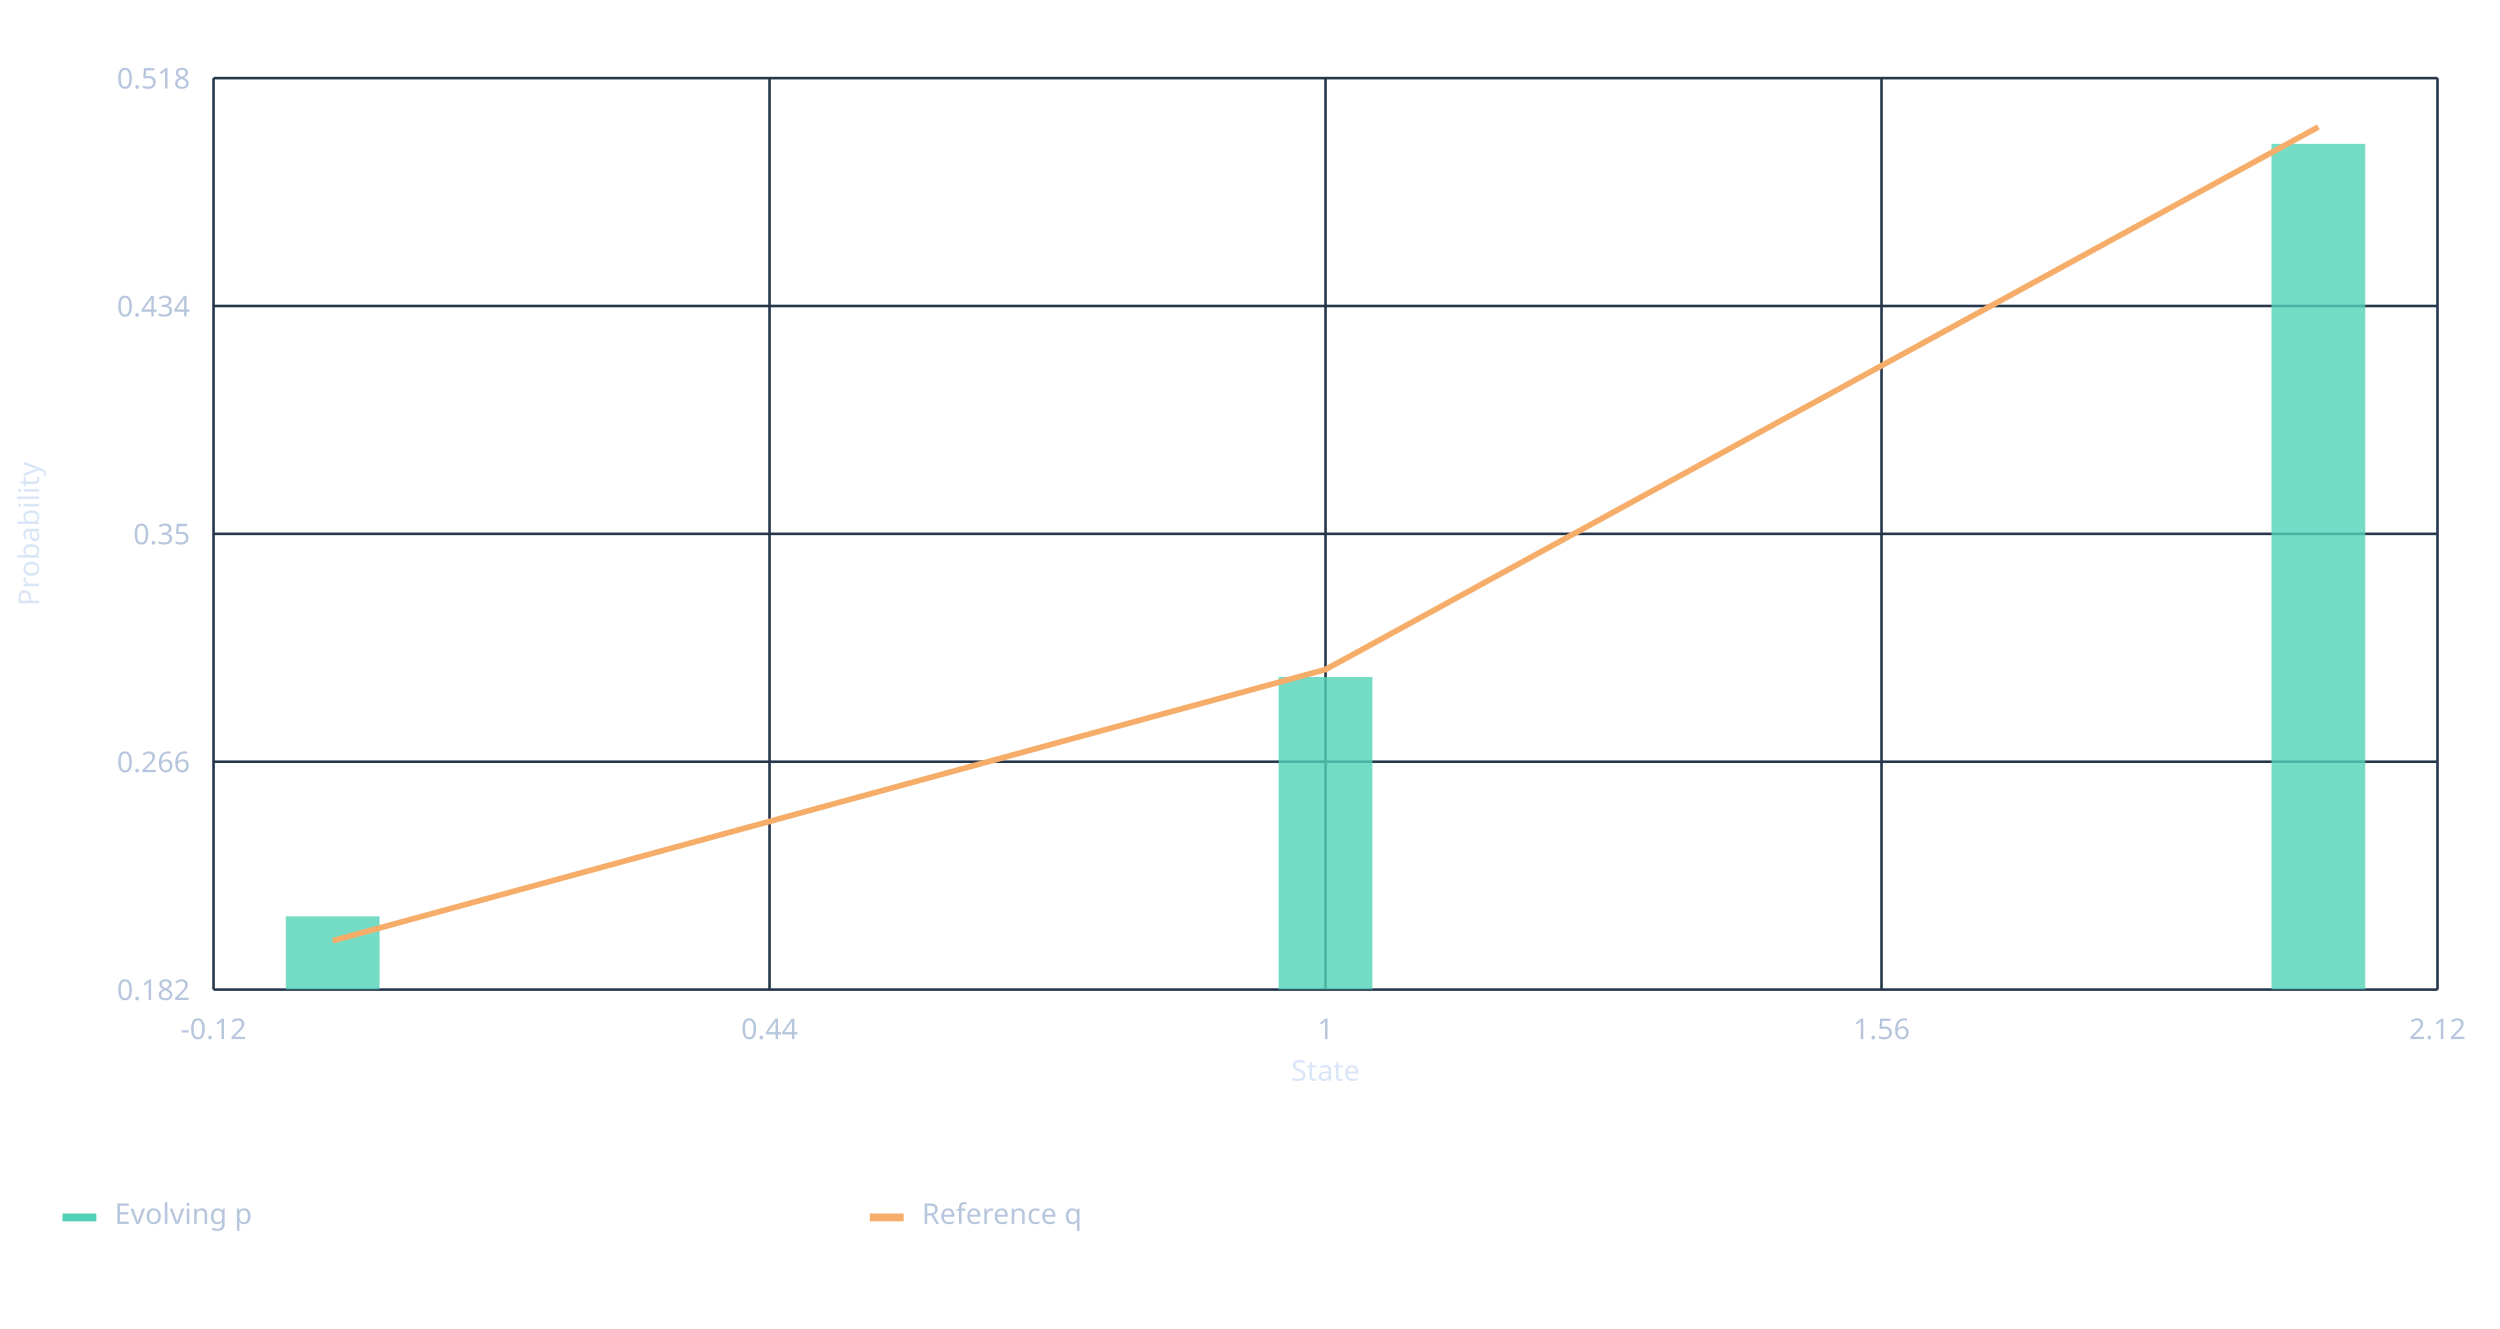
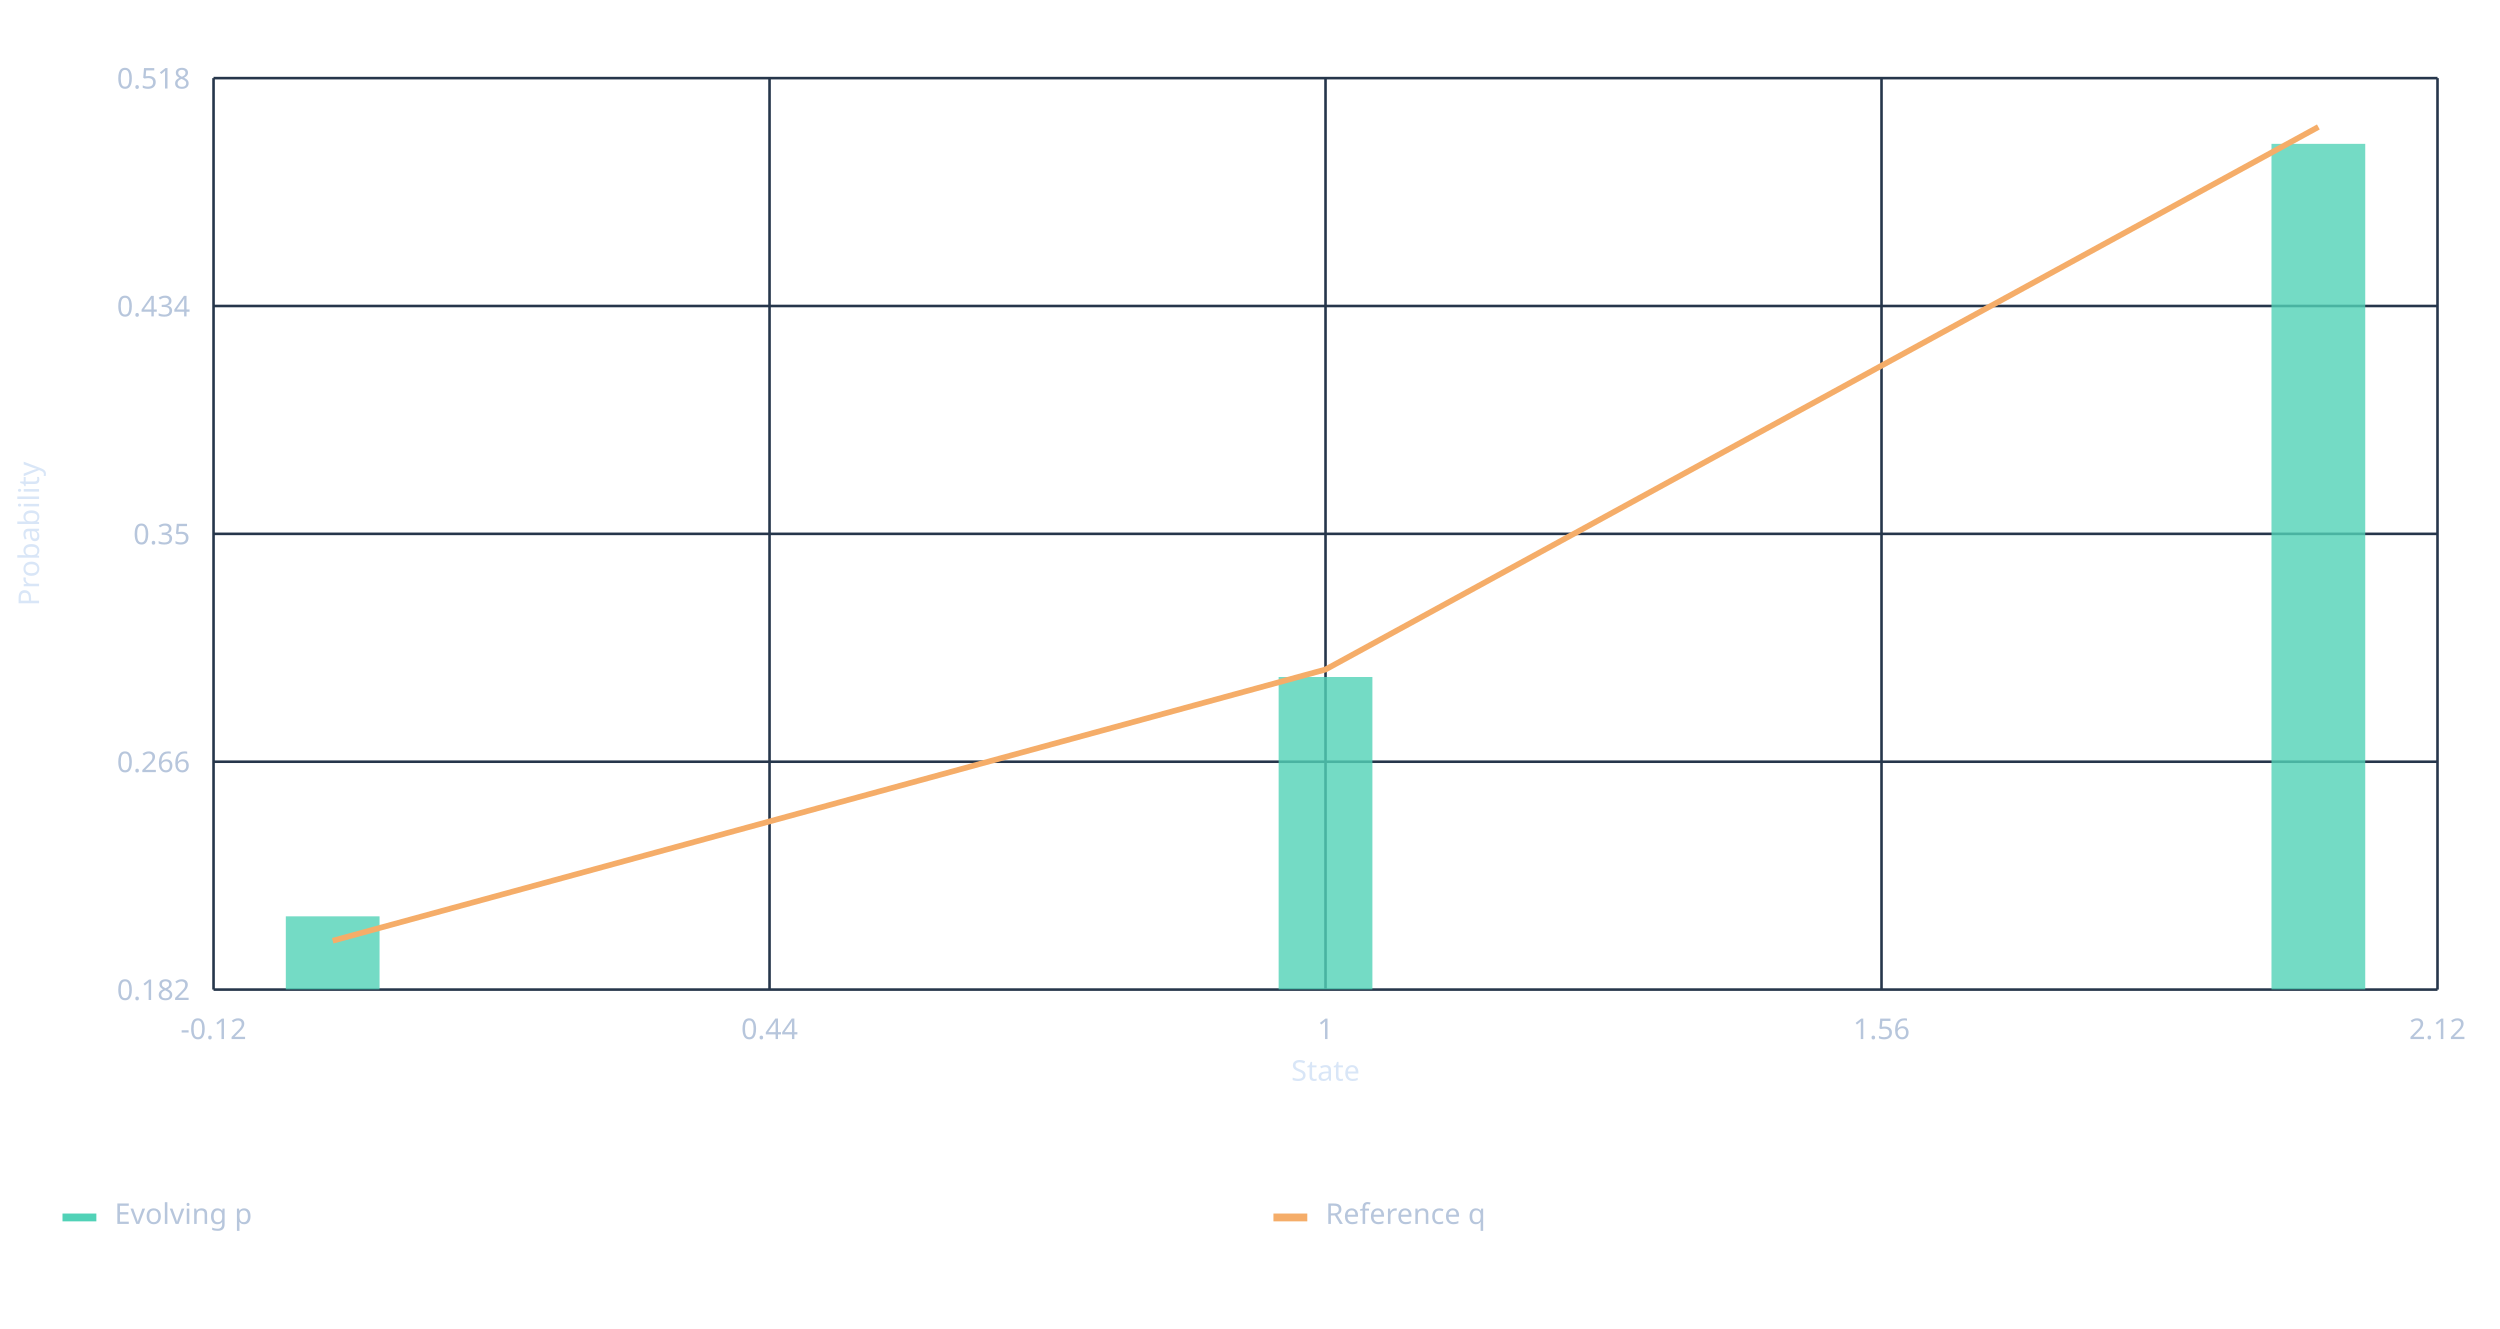
<svg xmlns="http://www.w3.org/2000/svg" viewBox="0 0 960 510" role="img" aria-label="Probability laws" style="width:100%;height:auto;background:#101b2c">
  <g font-family="system-ui,sans-serif" font-size="11" fill="#b7c6dc">
    <path d="M82 30V380 M82 380H936" stroke="#26364b" fill="none" />
    <text x="82" y="399" text-anchor="middle">-0.12</text>
    <text x="73" y="384" text-anchor="end">0.182</text>
    <path d="M295.5 30V380 M82 292.5H936" stroke="#26364b" fill="none" />
    <text x="295.5" y="399" text-anchor="middle">0.44</text>
    <text x="73" y="296.5" text-anchor="end">0.266</text>
    <path d="M509 30V380 M82 205H936" stroke="#26364b" fill="none" />
    <text x="509" y="399" text-anchor="middle">1</text>
    <text x="73" y="209" text-anchor="end">0.35</text>
    <path d="M722.5 30V380 M82 117.5H936" stroke="#26364b" fill="none" />
    <text x="722.5" y="399" text-anchor="middle">1.56</text>
    <text x="73" y="121.5" text-anchor="end">0.434</text>
    <path d="M936 30V380 M82 30H936" stroke="#26364b" fill="none" />
    <text x="936" y="399" text-anchor="middle">2.12</text>
    <text x="73" y="34" text-anchor="end">0.518</text>
    <svg x="82" y="30" width="854" height="350" viewBox="82 30 854 350" overflow="hidden">
      <rect x="109.75" y="351.878" width="36" height="28.122" fill="#51d2b7" opacity="0.8" />
      <rect x="491" y="259.967" width="36" height="120.033" fill="#51d2b7" opacity="0.8" />
      <rect x="872.25" y="55.238" width="36" height="324.762" fill="#51d2b7" opacity="0.8" />
      <path d="M127.750 361.250L509.000 257.083L890.250 48.750" stroke="#f5ad69" stroke-width="2.2" fill="none" />
    </svg>
    <text x="509" y="415" text-anchor="middle" fill="#d9e6f7">State</text>
    <text transform="translate(15 205) rotate(-90)" text-anchor="middle" fill="#d9e6f7">Probability</text>
  </g>
  <g transform="translate(24 470)">
    <rect width="13" height="3" y="-4" fill="#51d2b7" />
-     <text x="20" fill="#b7c6dc" font-family="system-ui,sans-serif" font-size="11">Evolving p</text>
+     <text fill="#b7c6dc" font-family="system-ui,sans-serif" font-size="11">
+       <tspan x="20" dy="0">Evolving p</tspan>
+     </text>
  </g>
-   <g transform="translate(334 470)">
+   <g transform="translate(489 470)">
    <rect width="13" height="3" y="-4" fill="#f5ad69" />
-     <text x="20" fill="#b7c6dc" font-family="system-ui,sans-serif" font-size="11">Reference q</text>
+     <text fill="#b7c6dc" font-family="system-ui,sans-serif" font-size="11">
+       <tspan x="20" dy="0">Reference q</tspan>
+     </text>
  </g>
</svg>
